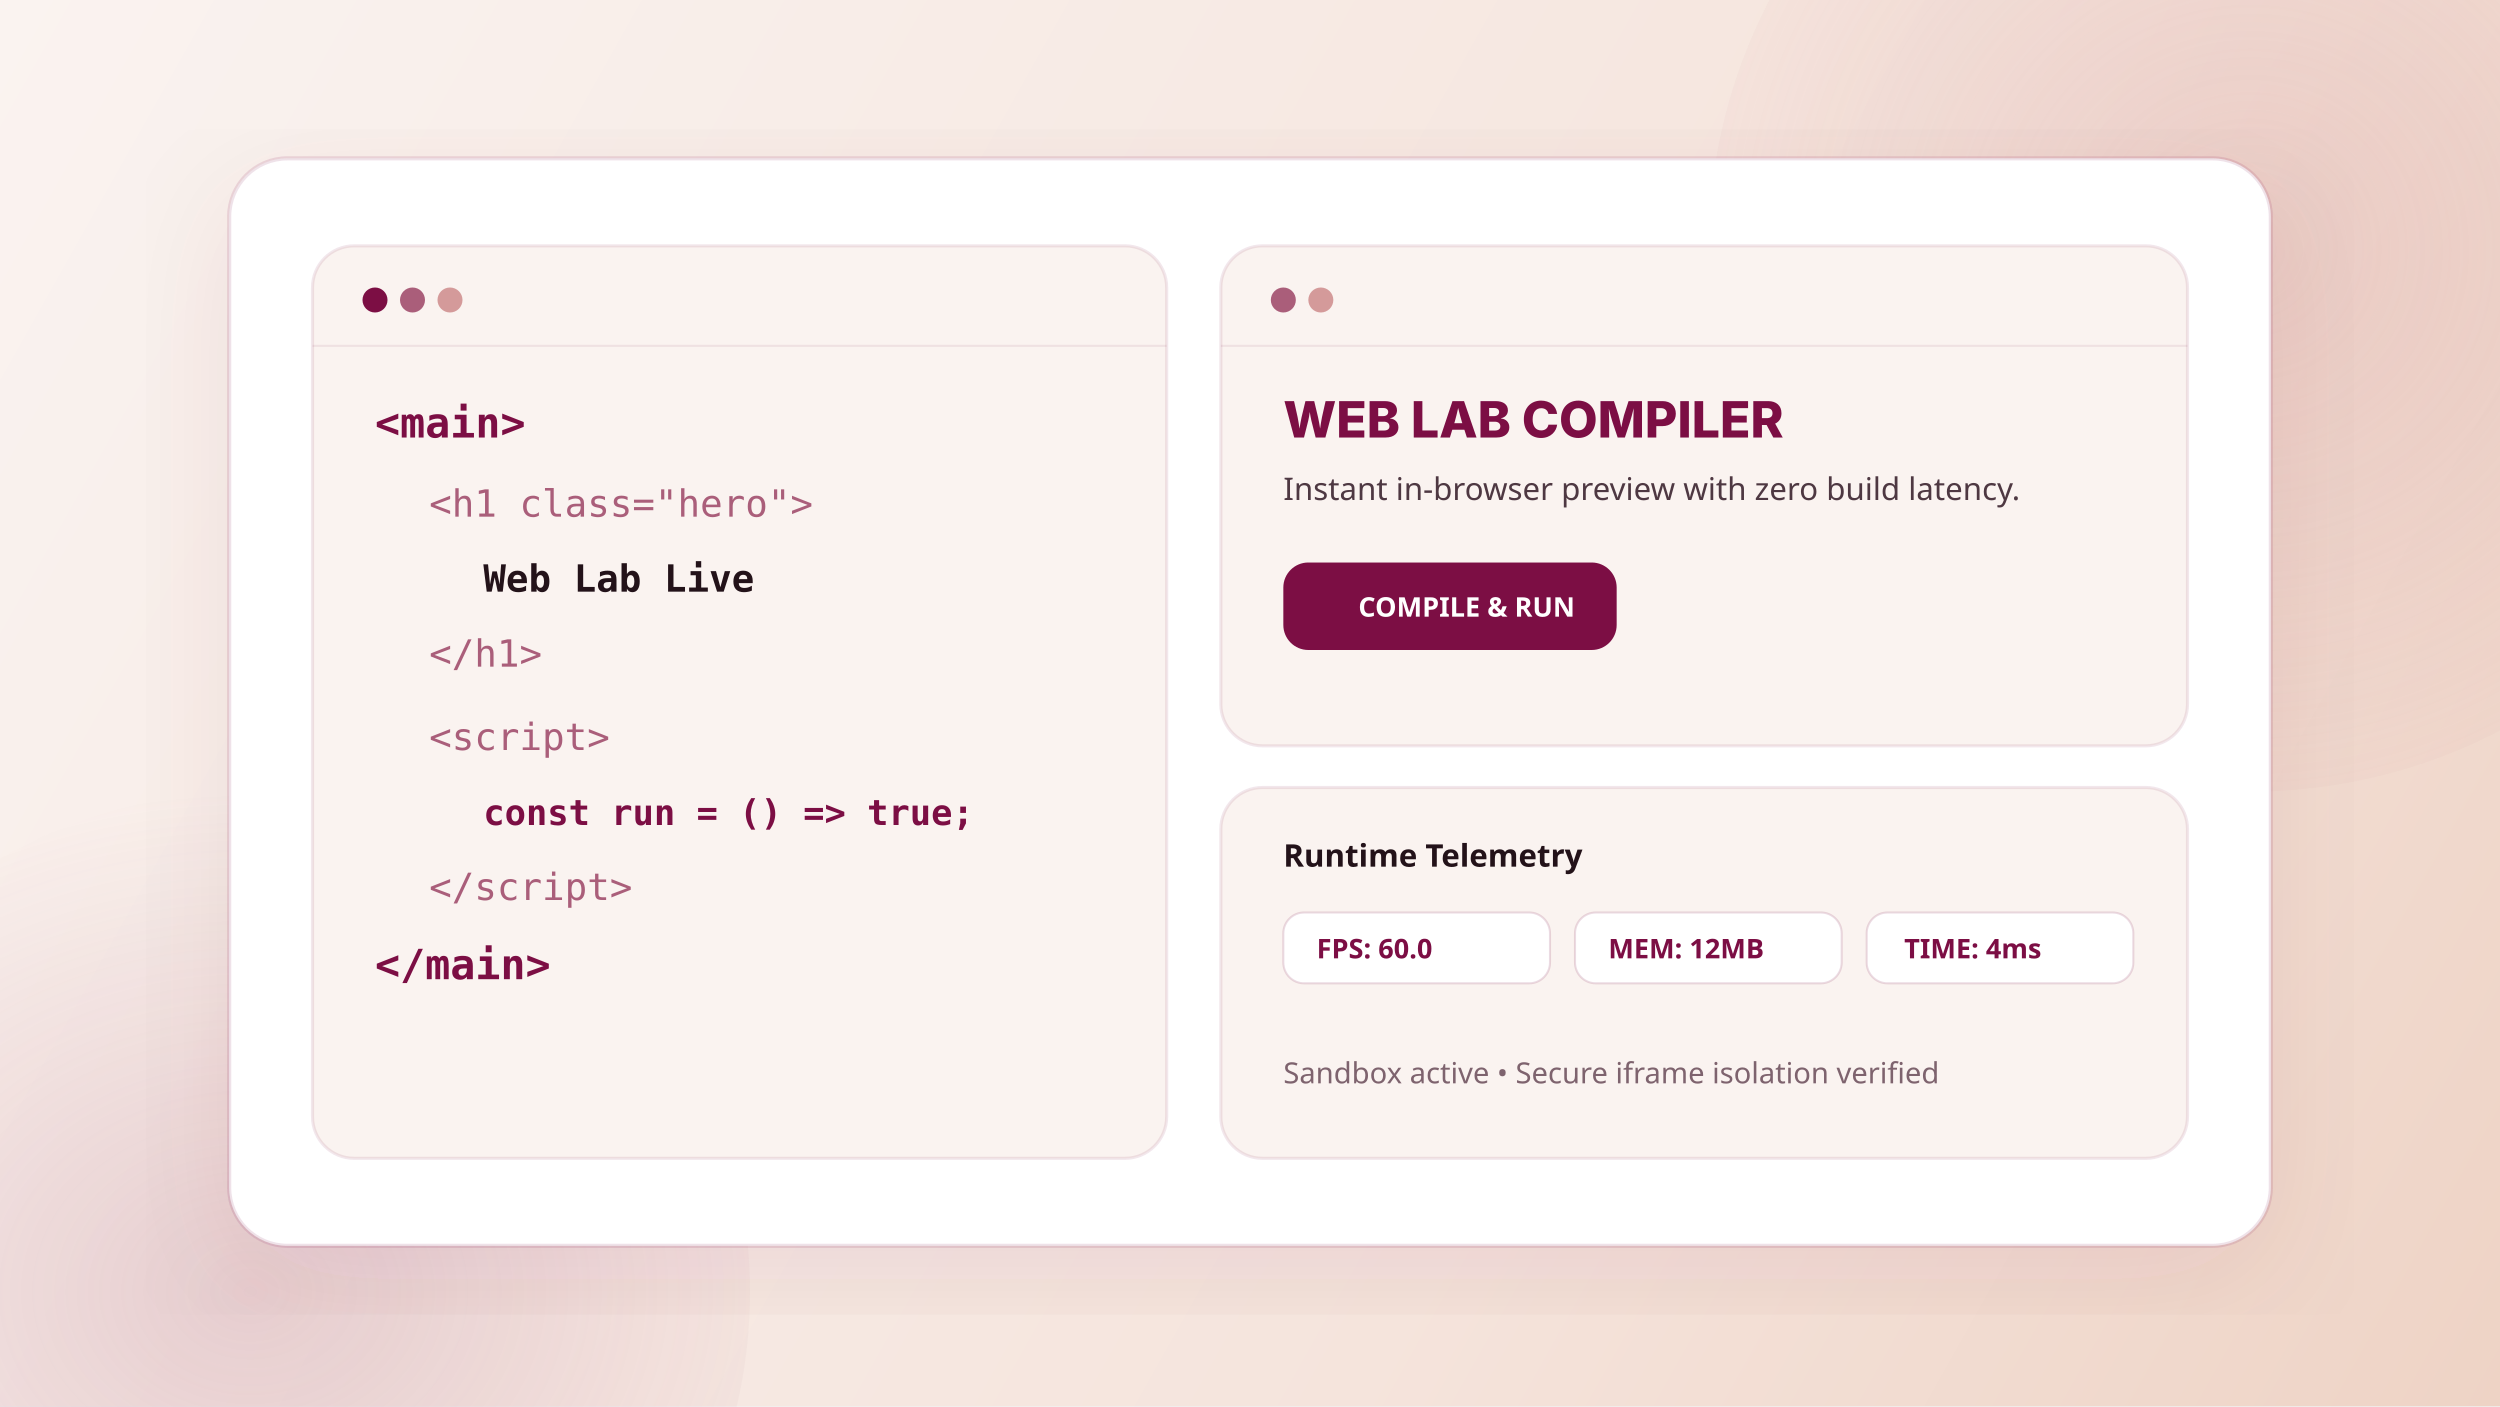
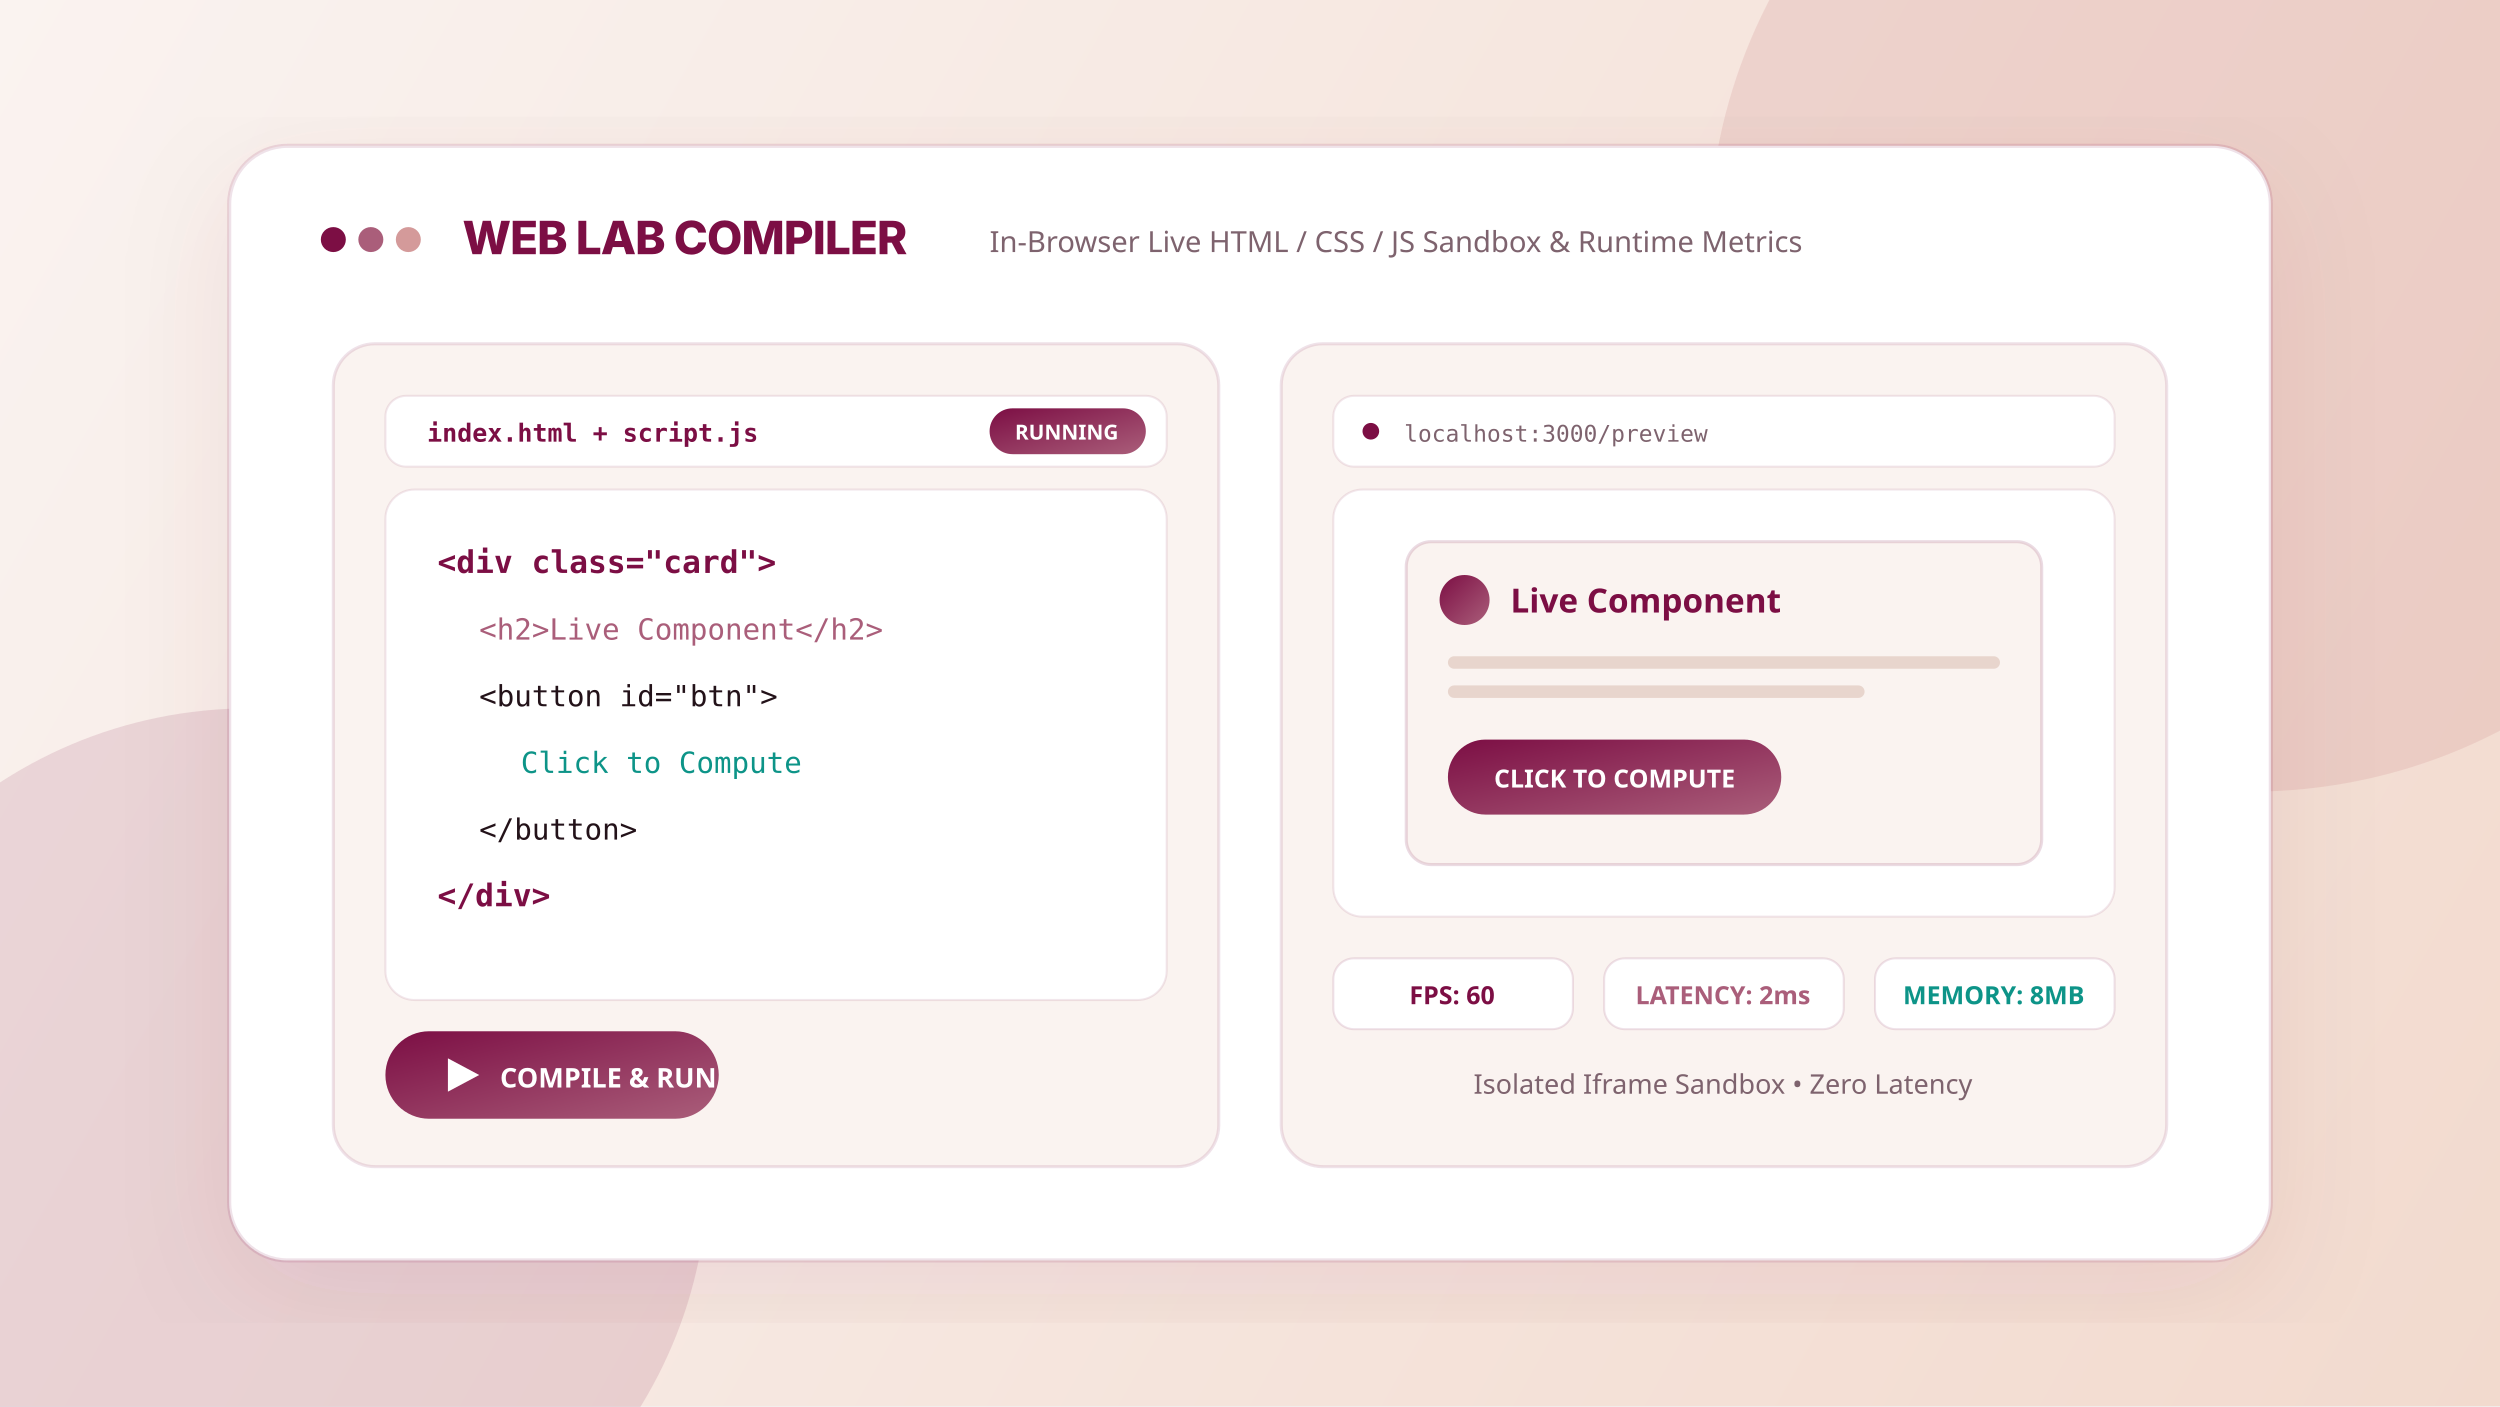
<svg xmlns="http://www.w3.org/2000/svg" width="1200" height="675" viewBox="0 0 1200 675" fill="none">
  <defs>
    <linearGradient id="p7-bg" x1="0" y1="0" x2="1200" y2="675" gradientUnits="userSpaceOnUse">
-       <stop offset="0" stop-color="#FAF3F0" />
-       <stop offset="0.65" stop-color="#F5E4DC" />
-       <stop offset="1" stop-color="#EED3C5" />
+       <stop offset="0%" stop-color="#FAF3F0" />
+       <stop offset="100%" stop-color="#F2DACE" />
    </linearGradient>
-     <radialGradient id="p7-glowA" cx="0" cy="0" r="1" gradientUnits="userSpaceOnUse" gradientTransform="translate(1080 120) scale(320 320)">
-       <stop stop-color="#D49A9A" stop-opacity="0.3" />
-       <stop offset="1" stop-color="#D49A9A" stop-opacity="0" />
-     </radialGradient>
-     <radialGradient id="p7-glowB" cx="0" cy="0" r="1" gradientUnits="userSpaceOnUse" gradientTransform="translate(120 620) scale(300 240)">
-       <stop stop-color="#AA5E7A" stop-opacity="0.22" />
-       <stop offset="1" stop-color="#AA5E7A" stop-opacity="0" />
-     </radialGradient>
-     <filter id="p7-shadow" x="70" y="46" width="1060" height="585" filterUnits="userSpaceOnUse">
-       <feDropShadow dx="0" dy="16" stdDeviation="30" flood-color="#7C0E44" flood-opacity="0.08" />
+     <linearGradient id="p7-wine" x1="0" y1="0" x2="1" y2="1">
+       <stop offset="0%" stop-color="#7C0E44" />
+       <stop offset="100%" stop-color="#AA5E7A" />
+     </linearGradient>
+     <filter id="p7-shadow" x="60" y="40" width="1080" height="595" filterUnits="userSpaceOnUse">
+       <feDropShadow dx="0" dy="16" stdDeviation="28" flood-color="#7C0E44" flood-opacity="0.08" />
    </filter>
  </defs>
  <rect width="1200" height="675" fill="url(#p7-bg)" />
-   <circle cx="1080" cy="120" r="260" fill="url(#p7-glowA)" />
-   <circle cx="120" cy="620" r="240" fill="url(#p7-glowB)" />
+   <circle cx="1080" cy="120" r="260" fill="#D49A9A" fill-opacity="0.25" />
+   <circle cx="120" cy="560" r="220" fill="#AA5E7A" fill-opacity="0.18" />
  <g filter="url(#p7-shadow)">
-     <rect x="110" y="76" width="980" height="522" rx="28" fill="#FFFFFF" stroke="rgba(124, 14, 68, 0.12)" stroke-width="2" />
+     <rect x="110" y="70" width="980" height="535" rx="28" fill="#FFFFFF" stroke="rgba(124, 14, 68, 0.12)" stroke-width="2" />
  </g>
-   <rect x="150" y="118" width="410" height="438" rx="20" fill="#FAF3F0" stroke="rgba(124, 14, 68, 0.1)" stroke-width="1.5" />
-   <circle cx="180" cy="144" r="6" fill="#7C0E44" />
-   <circle cx="198" cy="144" r="6" fill="#AA5E7A" />
-   <circle cx="216" cy="144" r="6" fill="#D49A9A" />
-   <line x1="150" y1="166" x2="560" y2="166" stroke="rgba(124, 14, 68, 0.08)" stroke-width="1" />
-   <text x="180" y="210" fill="#7C0E44" font-family="'JetBrains Mono', Consolas, monospace" font-size="20" font-weight="700">&lt;main&gt;</text>
-   <text x="206" y="248" fill="#AA5E7A" font-family="'JetBrains Mono', Consolas, monospace" font-size="18">&lt;h1 class="hero"&gt;</text>
-   <text x="232" y="284" fill="#231219" font-family="'JetBrains Mono', Consolas, monospace" font-size="18" font-weight="600">Web Lab Live</text>
-   <text x="206" y="320" fill="#AA5E7A" font-family="'JetBrains Mono', Consolas, monospace" font-size="18">&lt;/h1&gt;</text>
-   <text x="206" y="360" fill="#AA5E7A" font-family="'JetBrains Mono', Consolas, monospace" font-size="18">&lt;script&gt;</text>
-   <text x="232" y="396" fill="#7C0E44" font-family="'JetBrains Mono', Consolas, monospace" font-size="17" font-weight="600">const run = () =&gt; true;</text>
-   <text x="206" y="432" fill="#AA5E7A" font-family="'JetBrains Mono', Consolas, monospace" font-size="18">&lt;/script&gt;</text>
-   <text x="180" y="470" fill="#7C0E44" font-family="'JetBrains Mono', Consolas, monospace" font-size="20" font-weight="700">&lt;/main&gt;</text>
-   <rect x="586" y="118" width="464" height="240" rx="20" fill="#FAF3F0" stroke="rgba(124, 14, 68, 0.1)" stroke-width="1.5" />
-   <circle cx="616" cy="144" r="6" fill="#AA5E7A" />
-   <circle cx="634" cy="144" r="6" fill="#D49A9A" />
-   <line x1="586" y1="166" x2="1050" y2="166" stroke="rgba(124, 14, 68, 0.08)" stroke-width="1" />
-   <text x="616" y="210" fill="#7C0E44" font-family="'Space Grotesk', -apple-system, sans-serif" font-size="24" font-weight="800">WEB LAB COMPILER</text>
-   <text x="616" y="240" fill="#4E3842" font-family="'Manrope', sans-serif" font-size="15">Instant in-browser preview with zero build latency.</text>
-   <rect x="616" y="270" width="160" height="42" rx="12" fill="#7C0E44" />
-   <text x="652" y="296" fill="#FFFFFF" font-family="'Space Grotesk', sans-serif" font-size="13" font-weight="700">COMPILE &amp; RUN</text>
-   <rect x="586" y="378" width="464" height="178" rx="20" fill="#FAF3F0" stroke="rgba(124, 14, 68, 0.1)" stroke-width="1.5" />
-   <text x="616" y="416" fill="#231219" font-family="'Space Grotesk', sans-serif" font-size="15" font-weight="700">Runtime Telemetry</text>
-   <rect x="616" y="438" width="128" height="34" rx="10" fill="#FFFFFF" stroke="rgba(124, 14, 68, 0.15)" />
-   <text x="632" y="460" fill="#7C0E44" font-family="'Space Grotesk', sans-serif" font-size="13" font-weight="700">FPS: 60.0</text>
-   <rect x="756" y="438" width="128" height="34" rx="10" fill="#FFFFFF" stroke="rgba(124, 14, 68, 0.15)" />
-   <text x="772" y="460" fill="#7C0E44" font-family="'Space Grotesk', sans-serif" font-size="13" font-weight="700">MEM: 12MB</text>
-   <rect x="896" y="438" width="128" height="34" rx="10" fill="#FFFFFF" stroke="rgba(124, 14, 68, 0.15)" />
-   <text x="914" y="460" fill="#7C0E44" font-family="'Space Grotesk', sans-serif" font-size="13" font-weight="700">TIME: 4ms</text>
-   <text x="616" y="520" fill="#7E636E" font-family="'Manrope', sans-serif" font-size="14">Sandbox active • Secure iframe isolation verified</text>
+   <circle cx="160" cy="115" r="6" fill="#7C0E44" />
+   <circle cx="178" cy="115" r="6" fill="#AA5E7A" />
+   <circle cx="196" cy="115" r="6" fill="#D49A9A" />
+   <text x="222" y="122" fill="#7C0E44" font-family="'Space Grotesk', -apple-system, sans-serif" font-size="22" font-weight="800" letter-spacing="-0.02em">
+     WEB LAB COMPILER
+   </text>
+   <text x="475" y="121" fill="#7E636E" font-family="'Manrope', sans-serif" font-size="14" font-weight="500">
+     In-Browser Live HTML / CSS / JS Sandbox &amp; Runtime Metrics
+   </text>
+   <rect x="160" y="165" width="425" height="395" rx="20" fill="#FAF3F0" stroke="rgba(124, 14, 68, 0.12)" stroke-width="1.5" />
+   <rect x="185" y="190" width="375" height="34" rx="10" fill="#FFFFFF" stroke="rgba(124, 14, 68, 0.1)" />
+   <text x="205" y="212" fill="#7C0E44" font-family="'JetBrains Mono', monospace" font-size="12" font-weight="700">index.html + script.js</text>
+   <rect x="475" y="196" width="75" height="22" rx="11" fill="url(#p7-wine)" />
+   <text x="512" y="211" text-anchor="middle" fill="#FFFFFF" font-family="'Space Grotesk', sans-serif" font-size="10" font-weight="800">RUNNING</text>
+   <rect x="185" y="235" width="375" height="245" rx="14" fill="#FFFFFF" stroke="rgba(124, 14, 68, 0.1)" />
+   <text x="210" y="275" fill="#7C0E44" font-family="'JetBrains Mono', monospace" font-size="15" font-weight="700">&lt;div class="card"&gt;</text>
+   <text x="230" y="307" fill="#AA5E7A" font-family="'JetBrains Mono', monospace" font-size="14">&lt;h2&gt;Live Component&lt;/h2&gt;</text>
+   <text x="230" y="339" fill="#231219" font-family="'JetBrains Mono', monospace" font-size="14">&lt;button id="btn"&gt;</text>
+   <text x="250" y="371" fill="#0D9488" font-family="'JetBrains Mono', monospace" font-size="14">Click to Compute</text>
+   <text x="230" y="403" fill="#231219" font-family="'JetBrains Mono', monospace" font-size="14">&lt;/button&gt;</text>
+   <text x="210" y="435" fill="#7C0E44" font-family="'JetBrains Mono', monospace" font-size="15" font-weight="700">&lt;/div&gt;</text>
+   <rect x="185" y="495" width="160" height="42" rx="21" fill="url(#p7-wine)" />
+   <polygon points="215,508 215,524 230,516" fill="#FFFFFF" />
+   <text x="240" y="522" fill="#FFFFFF" font-family="'Space Grotesk', sans-serif" font-size="13" font-weight="700">COMPILE &amp; RUN</text>
+   <rect x="615" y="165" width="425" height="395" rx="20" fill="#FAF3F0" stroke="rgba(124, 14, 68, 0.12)" stroke-width="1.5" />
+   <rect x="640" y="190" width="375" height="34" rx="10" fill="#FFFFFF" stroke="rgba(124, 14, 68, 0.1)" />
+   <circle cx="658" cy="207" r="4" fill="#7C0E44" />
+   <text x="674" y="212" fill="#7E636E" font-family="'JetBrains Mono', monospace" font-size="11">localhost:3000/preview</text>
+   <rect x="640" y="235" width="375" height="205" rx="14" fill="#FFFFFF" stroke="rgba(124, 14, 68, 0.1)" />
+   <g transform="translate(675, 260)">
+     <rect x="0" y="0" width="305" height="155" rx="12" fill="#FAF3F0" stroke="rgba(124, 14, 68, 0.15)" stroke-width="1.5" />
+     <circle cx="28" cy="28" r="12" fill="url(#p7-wine)" />
+     <text x="50" y="34" fill="#7C0E44" font-family="'Space Grotesk', sans-serif" font-size="16" font-weight="800">Live Component</text>
+     <rect x="20" y="55" width="265" height="6" rx="3" fill="#E8D5CD" />
+     <rect x="20" y="69" width="200" height="6" rx="3" fill="#E8D5CD" />
+     <rect x="20" y="95" width="160" height="36" rx="18" fill="url(#p7-wine)" />
+     <text x="100" y="118" text-anchor="middle" fill="#FFFFFF" font-family="'Space Grotesk', sans-serif" font-size="12" font-weight="700">CLICK TO COMPUTE</text>
+   </g>
+   <g transform="translate(640, 460)">
+     <rect x="0" y="0" width="115" height="34" rx="10" fill="#FFFFFF" stroke="rgba(124, 14, 68, 0.12)" />
+     <text x="57" y="22" text-anchor="middle" fill="#7C0E44" font-family="'Space Grotesk', sans-serif" font-size="12" font-weight="700">FPS: 60</text>
+     <rect x="130" y="0" width="115" height="34" rx="10" fill="#FFFFFF" stroke="rgba(124, 14, 68, 0.12)" />
+     <text x="187" y="22" text-anchor="middle" fill="#AA5E7A" font-family="'Space Grotesk', sans-serif" font-size="12" font-weight="700">LATENCY: 2ms</text>
+     <rect x="260" y="0" width="115" height="34" rx="10" fill="#FFFFFF" stroke="rgba(124, 14, 68, 0.12)" />
+     <text x="317" y="22" text-anchor="middle" fill="#0D9488" font-family="'Space Grotesk', sans-serif" font-size="12" font-weight="700">MEMORY: 8MB</text>
+   </g>
+   <text x="827" y="525" text-anchor="middle" fill="#7E636E" font-family="'Manrope', sans-serif" font-size="13">
+     Isolated Iframe Sandbox • Zero Latency
+   </text>
</svg>
